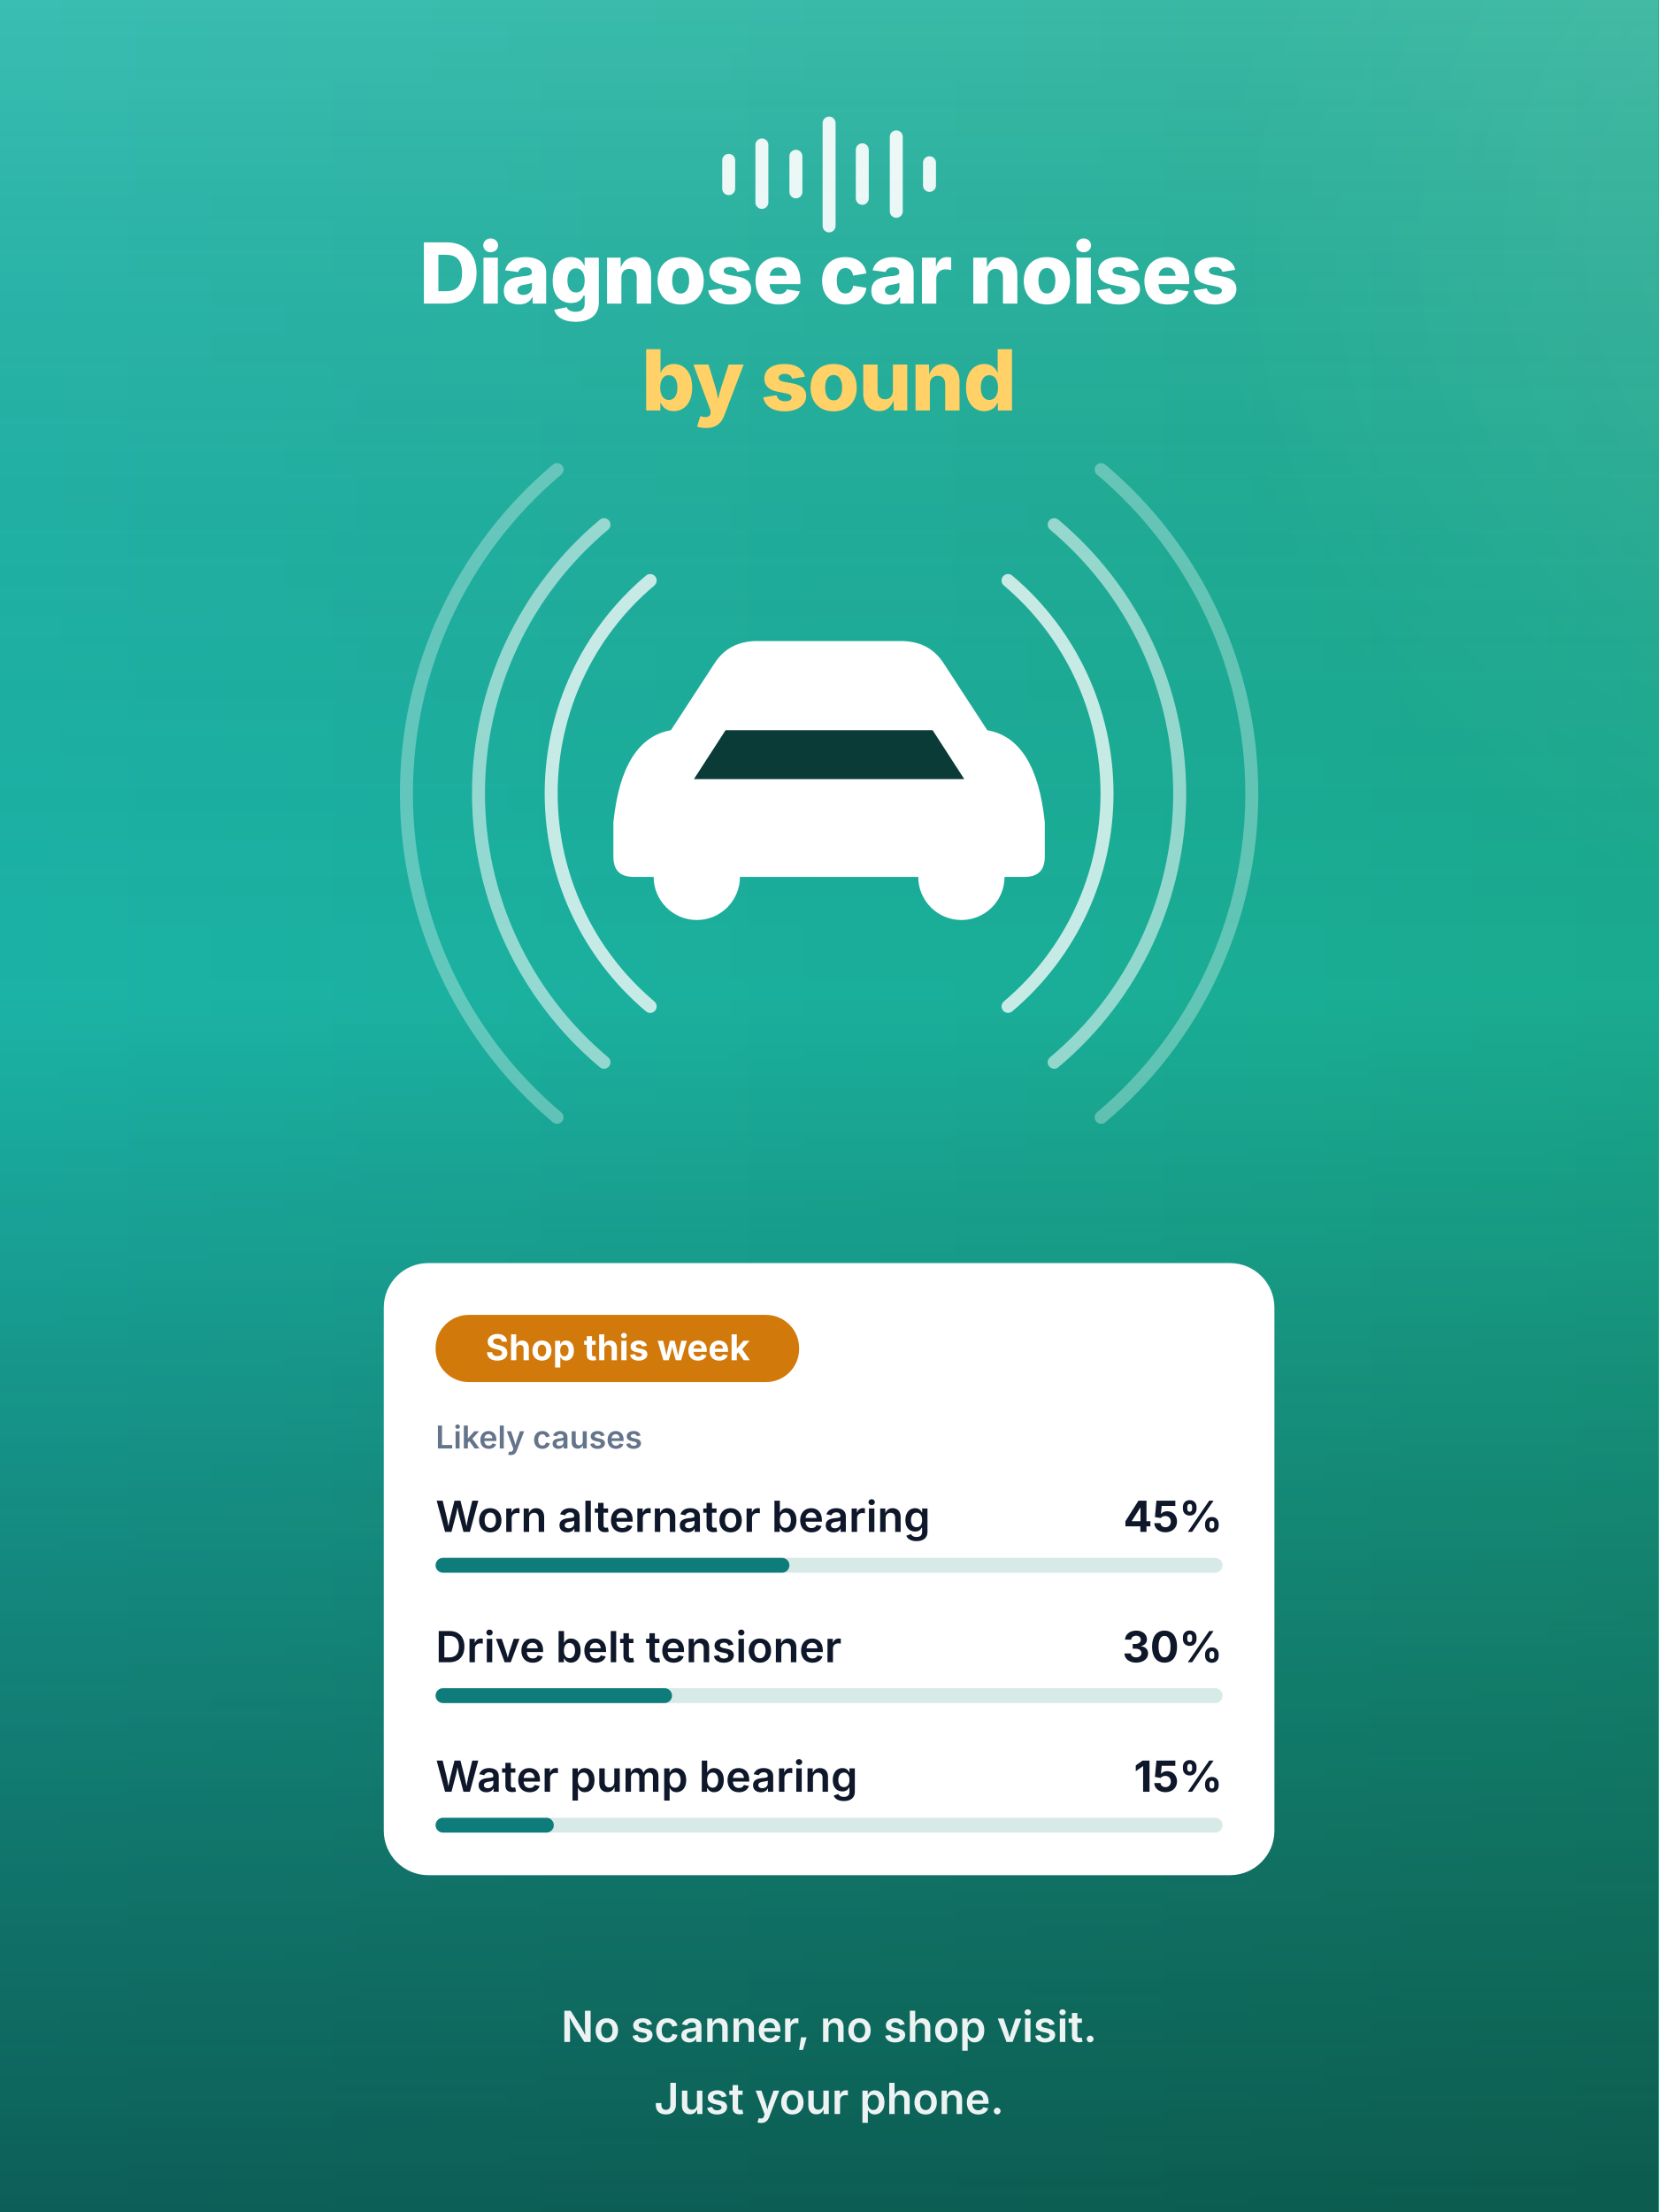
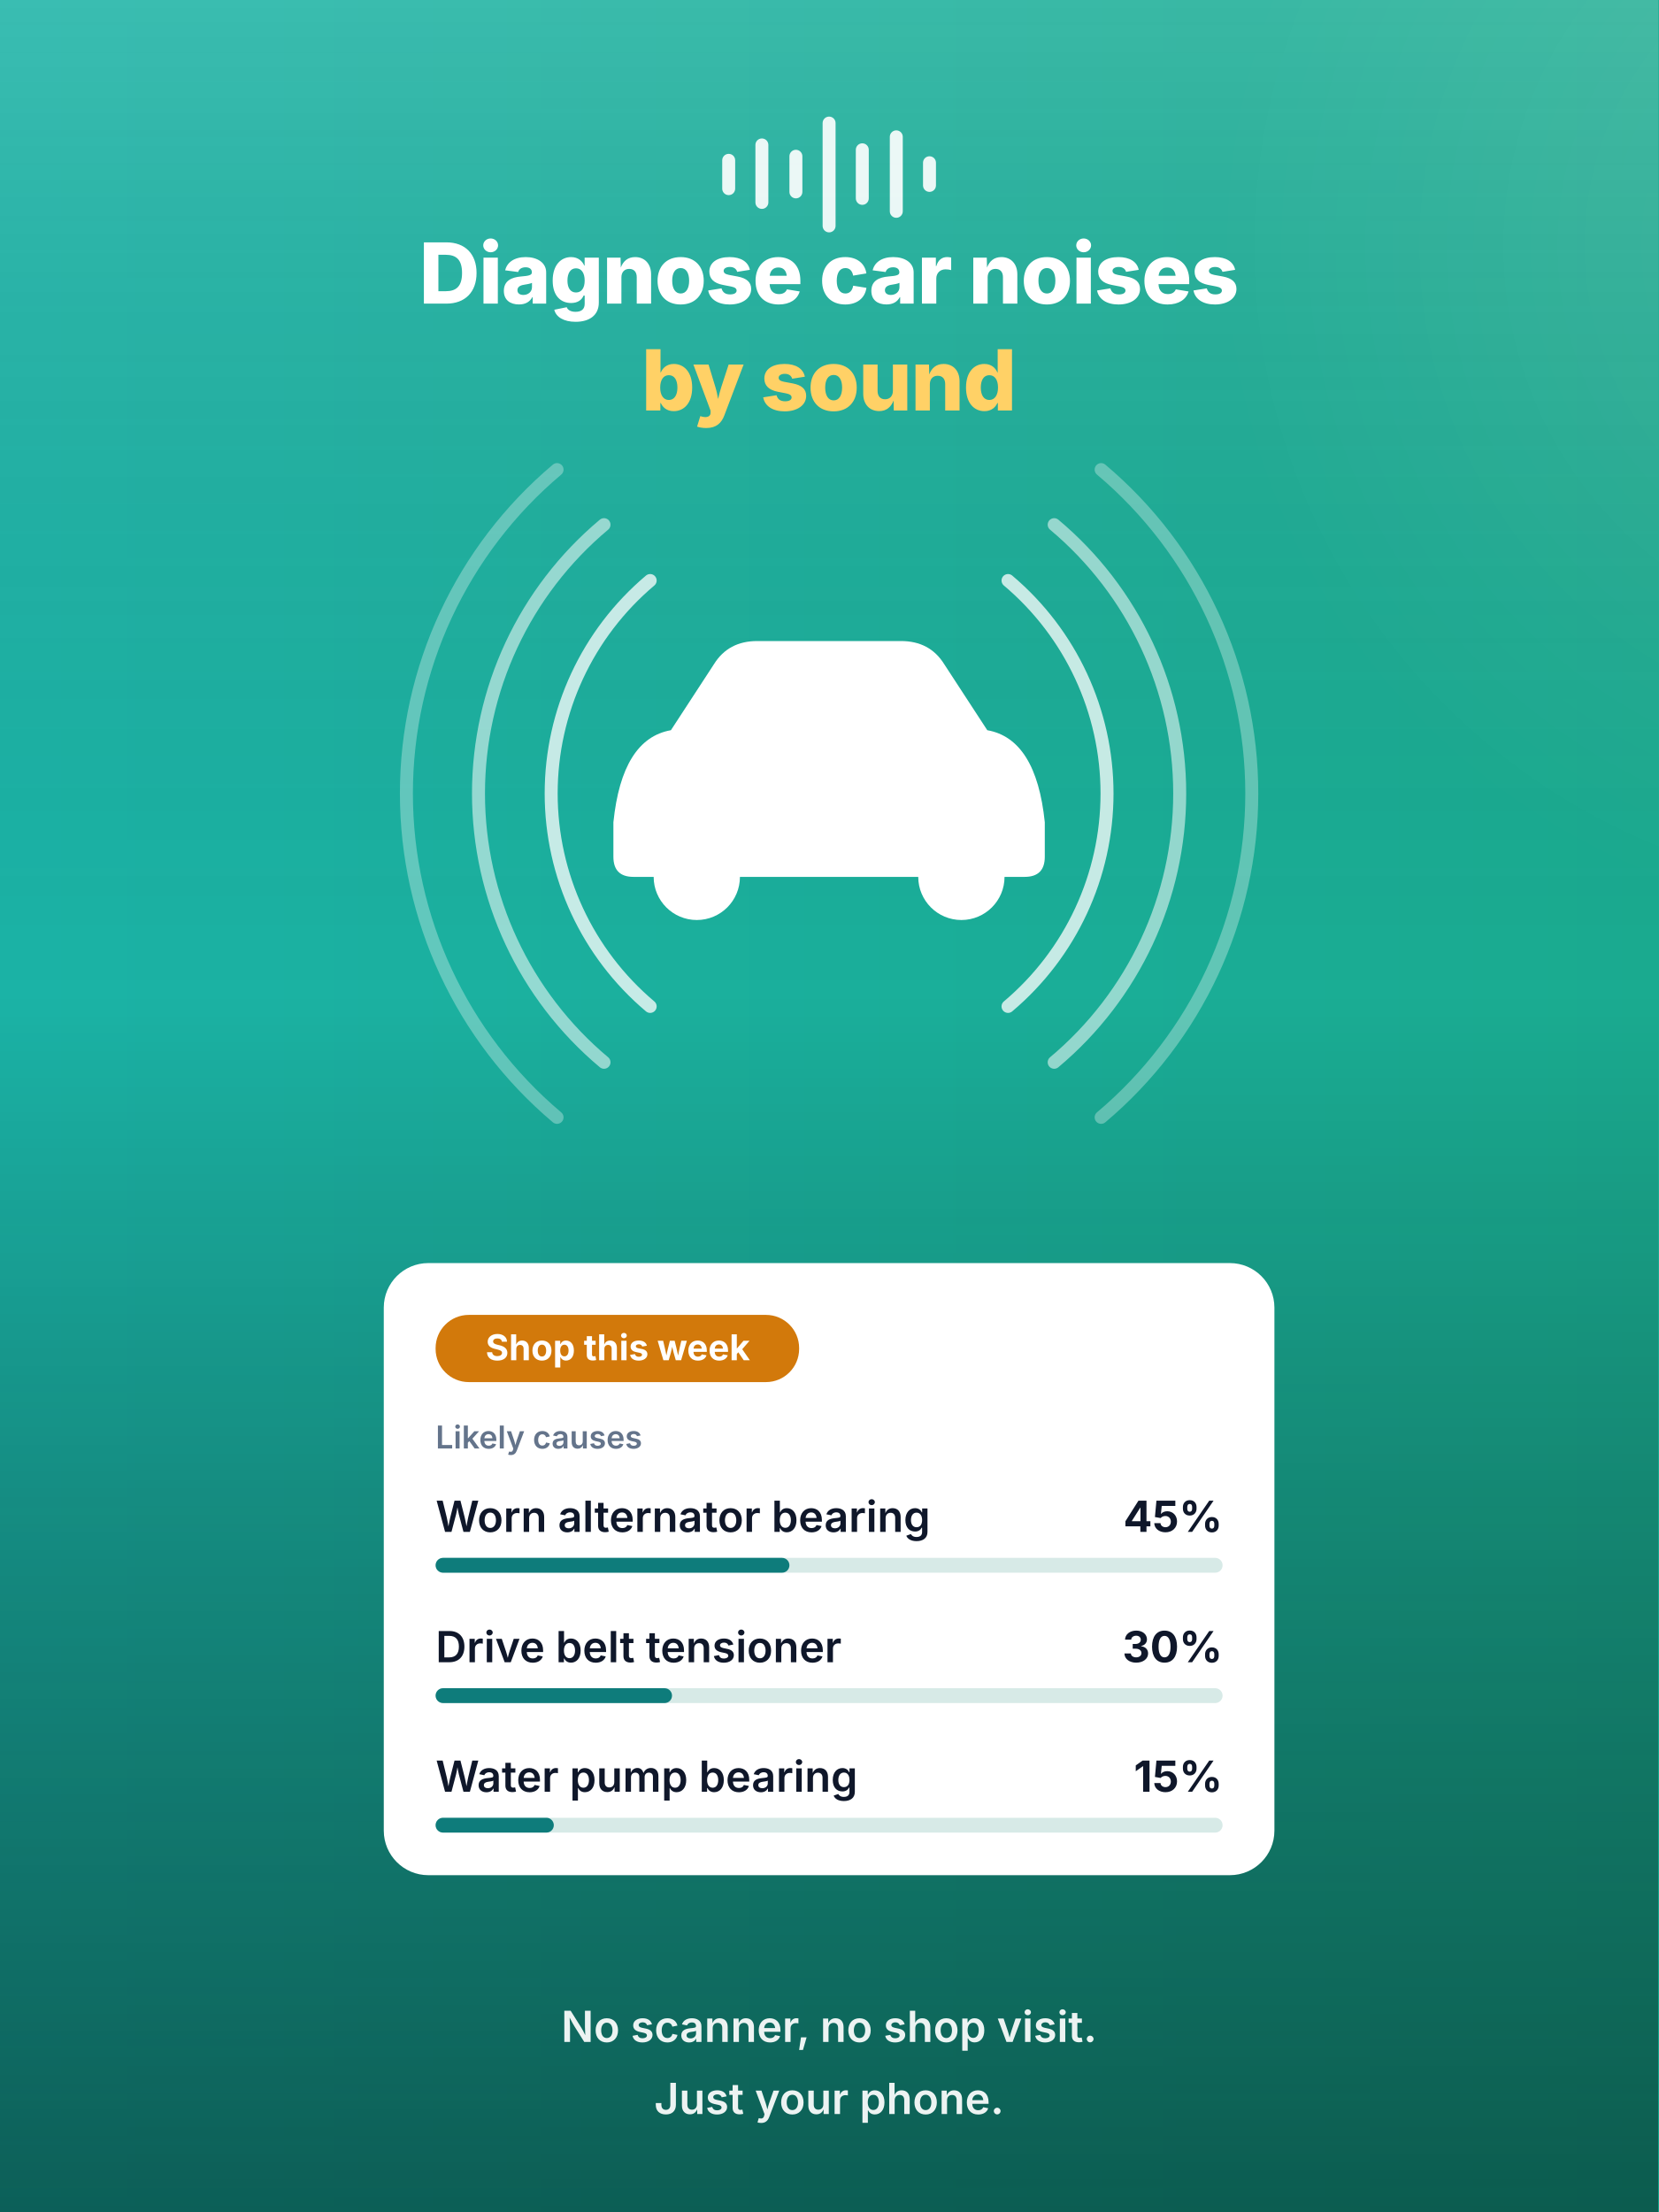
<svg xmlns="http://www.w3.org/2000/svg" width="2048" height="2732" viewBox="0 0 2048 2732">
  <defs>
    <linearGradient id="hue" x1="0" y1="0" x2="1" y2="0">
      <stop offset="0" stop-color="#1BB3A6" />
      <stop offset="0.2" stop-color="#19A57F" />
      <stop offset="0.4" stop-color="#149A9B" />
      <stop offset="0.6" stop-color="#1183A6" />
      <stop offset="0.8" stop-color="#0F8F86" />
      <stop offset="1" stop-color="#17AD97" />
    </linearGradient>
    <radialGradient id="blob">
      <stop offset="0" stop-color="#FFFFFF" stop-opacity="1" />
      <stop offset="1" stop-color="#FFFFFF" stop-opacity="0" />
    </radialGradient>
    <linearGradient id="fade" x1="0" y1="0" x2="0" y2="1">
      <stop offset="0" stop-color="#FFFFFF" stop-opacity="0.14" />
      <stop offset="0.45" stop-color="#000000" stop-opacity="0" />
      <stop offset="1" stop-color="#001A18" stop-opacity="0.55" />
    </linearGradient>
    <filter id="shadow" x="-30%" y="-10%" width="160%" height="130%">
      <feDropShadow dx="0" dy="30" stdDeviation="46" flood-color="#00201E" flood-opacity="0.6" />
    </filter>
    <clipPath id="screenClip">
      <rect x="492" y="700" width="1065" height="2152" rx="56" />
    </clipPath>
  </defs>
  <g id="Фон">
    <g id="Лента" transform="translate(0,0)">
      <rect width="18432" height="2732" fill="url(#hue)" />
      <circle cx="2355" cy="301" r="860" fill="url(#blob)" opacity="0.1" />
      <circle cx="5939" cy="2213" r="1188" fill="url(#blob)" opacity="0.08" />
      <circle cx="8294" cy="191" r="758" fill="url(#blob)" opacity="0.1" />
      <circle cx="11878" cy="2431" r="1352" fill="url(#blob)" opacity="0.07" />
      <circle cx="14541" cy="355" r="922" fill="url(#blob)" opacity="0.09" />
    </g>
    <rect width="2048" height="2732" fill="url(#fade)" />
  </g>
  <g id="Волна">
    <rect x="892" y="190" width="16" height="51" rx="8" fill="#fff" opacity="0.9" />
    <rect x="933" y="171" width="16" height="87" rx="8" fill="#fff" opacity="0.9" />
    <rect x="975" y="185" width="16" height="60" rx="8" fill="#fff" opacity="0.9" />
    <rect x="1016" y="144" width="16" height="143" rx="8" fill="#fff" opacity="0.9" />
    <rect x="1057" y="177" width="16" height="76" rx="8" fill="#fff" opacity="0.9" />
    <rect x="1099" y="161" width="16" height="108" rx="8" fill="#fff" opacity="0.9" />
    <rect x="1140" y="193" width="16" height="44" rx="8" fill="#fff" opacity="0.9" />
  </g>
  <g id="Подпись">
    <text x="1024" y="375" text-anchor="middle" font-family="Manrope, Inter, -apple-system, sans-serif" font-size="104" font-weight="800" letter-spacing="-1.5" fill="#FFFFFF">Diagnose car noises</text>
    <text x="1024" y="507" text-anchor="middle" font-family="Manrope, Inter, -apple-system, sans-serif" font-size="104" font-weight="800" letter-spacing="-1.5" fill="#FFD166">by sound</text>
  </g>
  <g id="Машина">
    <path d="M 1245 717 A 344 344 0 0 1 1245 1243" fill="none" stroke="#fff" stroke-width="16.042" stroke-linecap="round" opacity="0.75" />
    <path d="M 803 717 A 344 344 0 0 0 803 1243" fill="none" stroke="#fff" stroke-width="16.042" stroke-linecap="round" opacity="0.75" />
    <path d="M 1302 648 A 433 433 0 0 1 1302 1312" fill="none" stroke="#fff" stroke-width="16.042" stroke-linecap="round" opacity="0.53" />
    <path d="M 746 648 A 433 433 0 0 0 746 1312" fill="none" stroke="#fff" stroke-width="16.042" stroke-linecap="round" opacity="0.53" />
    <path d="M 1360 580 A 523 523 0 0 1 1360 1380" fill="none" stroke="#fff" stroke-width="16.042" stroke-linecap="round" opacity="0.31" />
    <path d="M 688 580 A 523 523 0 0 0 688 1380" fill="none" stroke="#fff" stroke-width="16.042" stroke-linecap="round" opacity="0.31" />
    <g transform="translate(1024 980) scale(1.776042)">
      <path d="M-150 20 q6-58 40-64 l30-46 q10-16 30-16 h100 q20 0 30 16 l30 46                q34 6 40 64 v24 q0 14-14 14 h-272 q-14 0-14-14 z" fill="#fff" />
-       <path d="M-72 -44 h144 l22 34 h-188 z" fill="#0A3B37" />
      <circle cx="-92" cy="58" r="30" fill="#fff" />
      <circle cx="92" cy="58" r="30" fill="#fff" />
    </g>
  </g>
  <g id="Результат">
    <rect x="474" y="1560" width="1100" height="756" rx="55" fill="#fff" />
    <rect x="538" y="1624" width="449" height="83" rx="41" fill="#D2790B" />
    <text x="763" y="1680" text-anchor="middle" font-family="Manrope, Inter, sans-serif" font-size="44" font-weight="700" fill="#fff">Shop this week</text>
    <text x="538" y="1789" font-family="Manrope, Inter, sans-serif" font-size="39" font-weight="600" fill="#64748B">Likely causes</text>
    <text x="538" y="1892" font-family="Manrope, Inter, sans-serif" font-size="53" font-weight="600" fill="#0F172A">Worn alternator bearing</text>
    <text x="1510" y="1892" text-anchor="end" font-family="Manrope, Inter, sans-serif" font-size="53" font-weight="700" fill="#0F172A">45%</text>
    <rect x="538" y="1924.083" width="972" height="18.333" rx="9.167" fill="#D7EAE7" />
    <rect x="538" y="1924.083" width="437" height="18.333" rx="9.167" fill="#0E7C7B" />
    <text x="538" y="2053" font-family="Manrope, Inter, sans-serif" font-size="53" font-weight="600" fill="#0F172A">Drive belt tensioner</text>
    <text x="1510" y="2053" text-anchor="end" font-family="Manrope, Inter, sans-serif" font-size="53" font-weight="700" fill="#0F172A">30%</text>
    <rect x="538" y="2085.083" width="972" height="18.333" rx="9.167" fill="#D7EAE7" />
    <rect x="538" y="2085.083" width="292" height="18.333" rx="9.167" fill="#0E7C7B" />
    <text x="538" y="2213" font-family="Manrope, Inter, sans-serif" font-size="53" font-weight="600" fill="#0F172A">Water pump bearing</text>
    <text x="1510" y="2213" text-anchor="end" font-family="Manrope, Inter, sans-serif" font-size="53" font-weight="700" fill="#0F172A">15%</text>
    <rect x="538" y="2245.083" width="972" height="18.333" rx="9.167" fill="#D7EAE7" />
    <rect x="538" y="2245.083" width="146" height="18.333" rx="9.167" fill="#0E7C7B" />
  </g>
  <g id="Сноска">
    <text x="1024" y="2522" text-anchor="middle" font-family="Manrope, Inter, sans-serif" font-size="53" font-weight="600" fill="#fff" opacity="0.92">No scanner, no shop visit.</text>
    <text x="1024" y="2611" text-anchor="middle" font-family="Manrope, Inter, sans-serif" font-size="53" font-weight="600" fill="#fff" opacity="0.92">Just your phone.</text>
  </g>
</svg>
